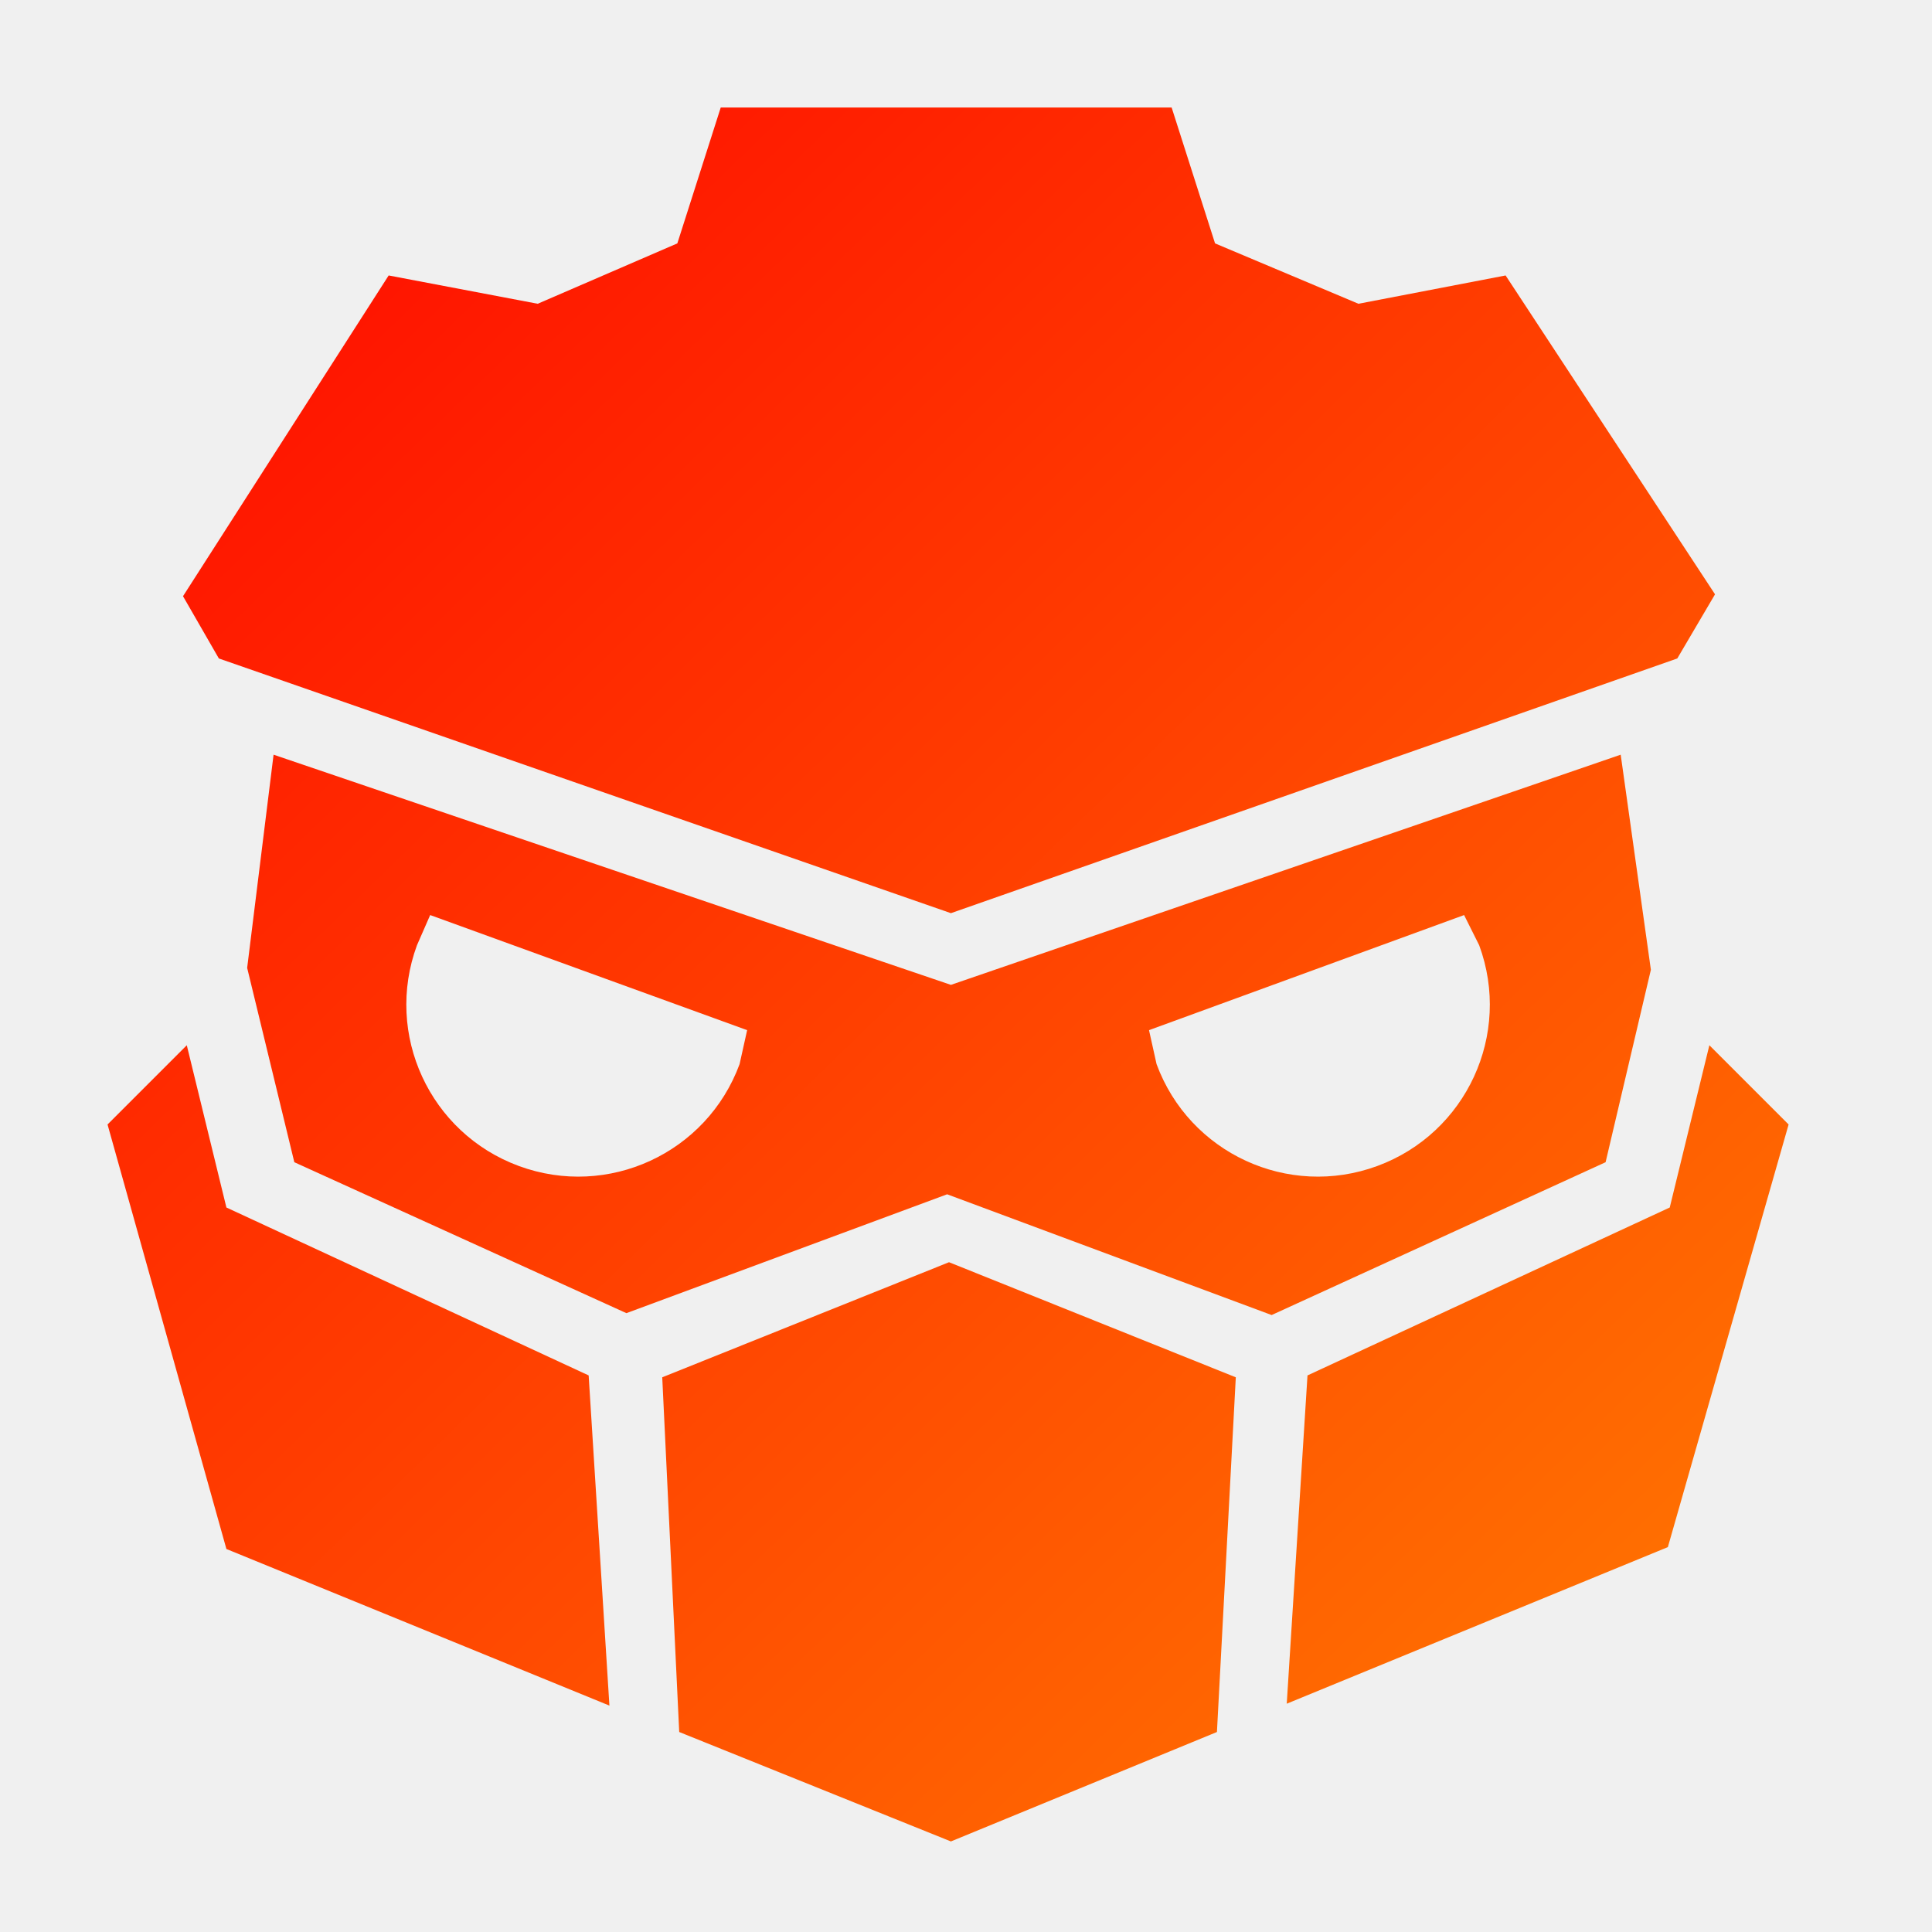
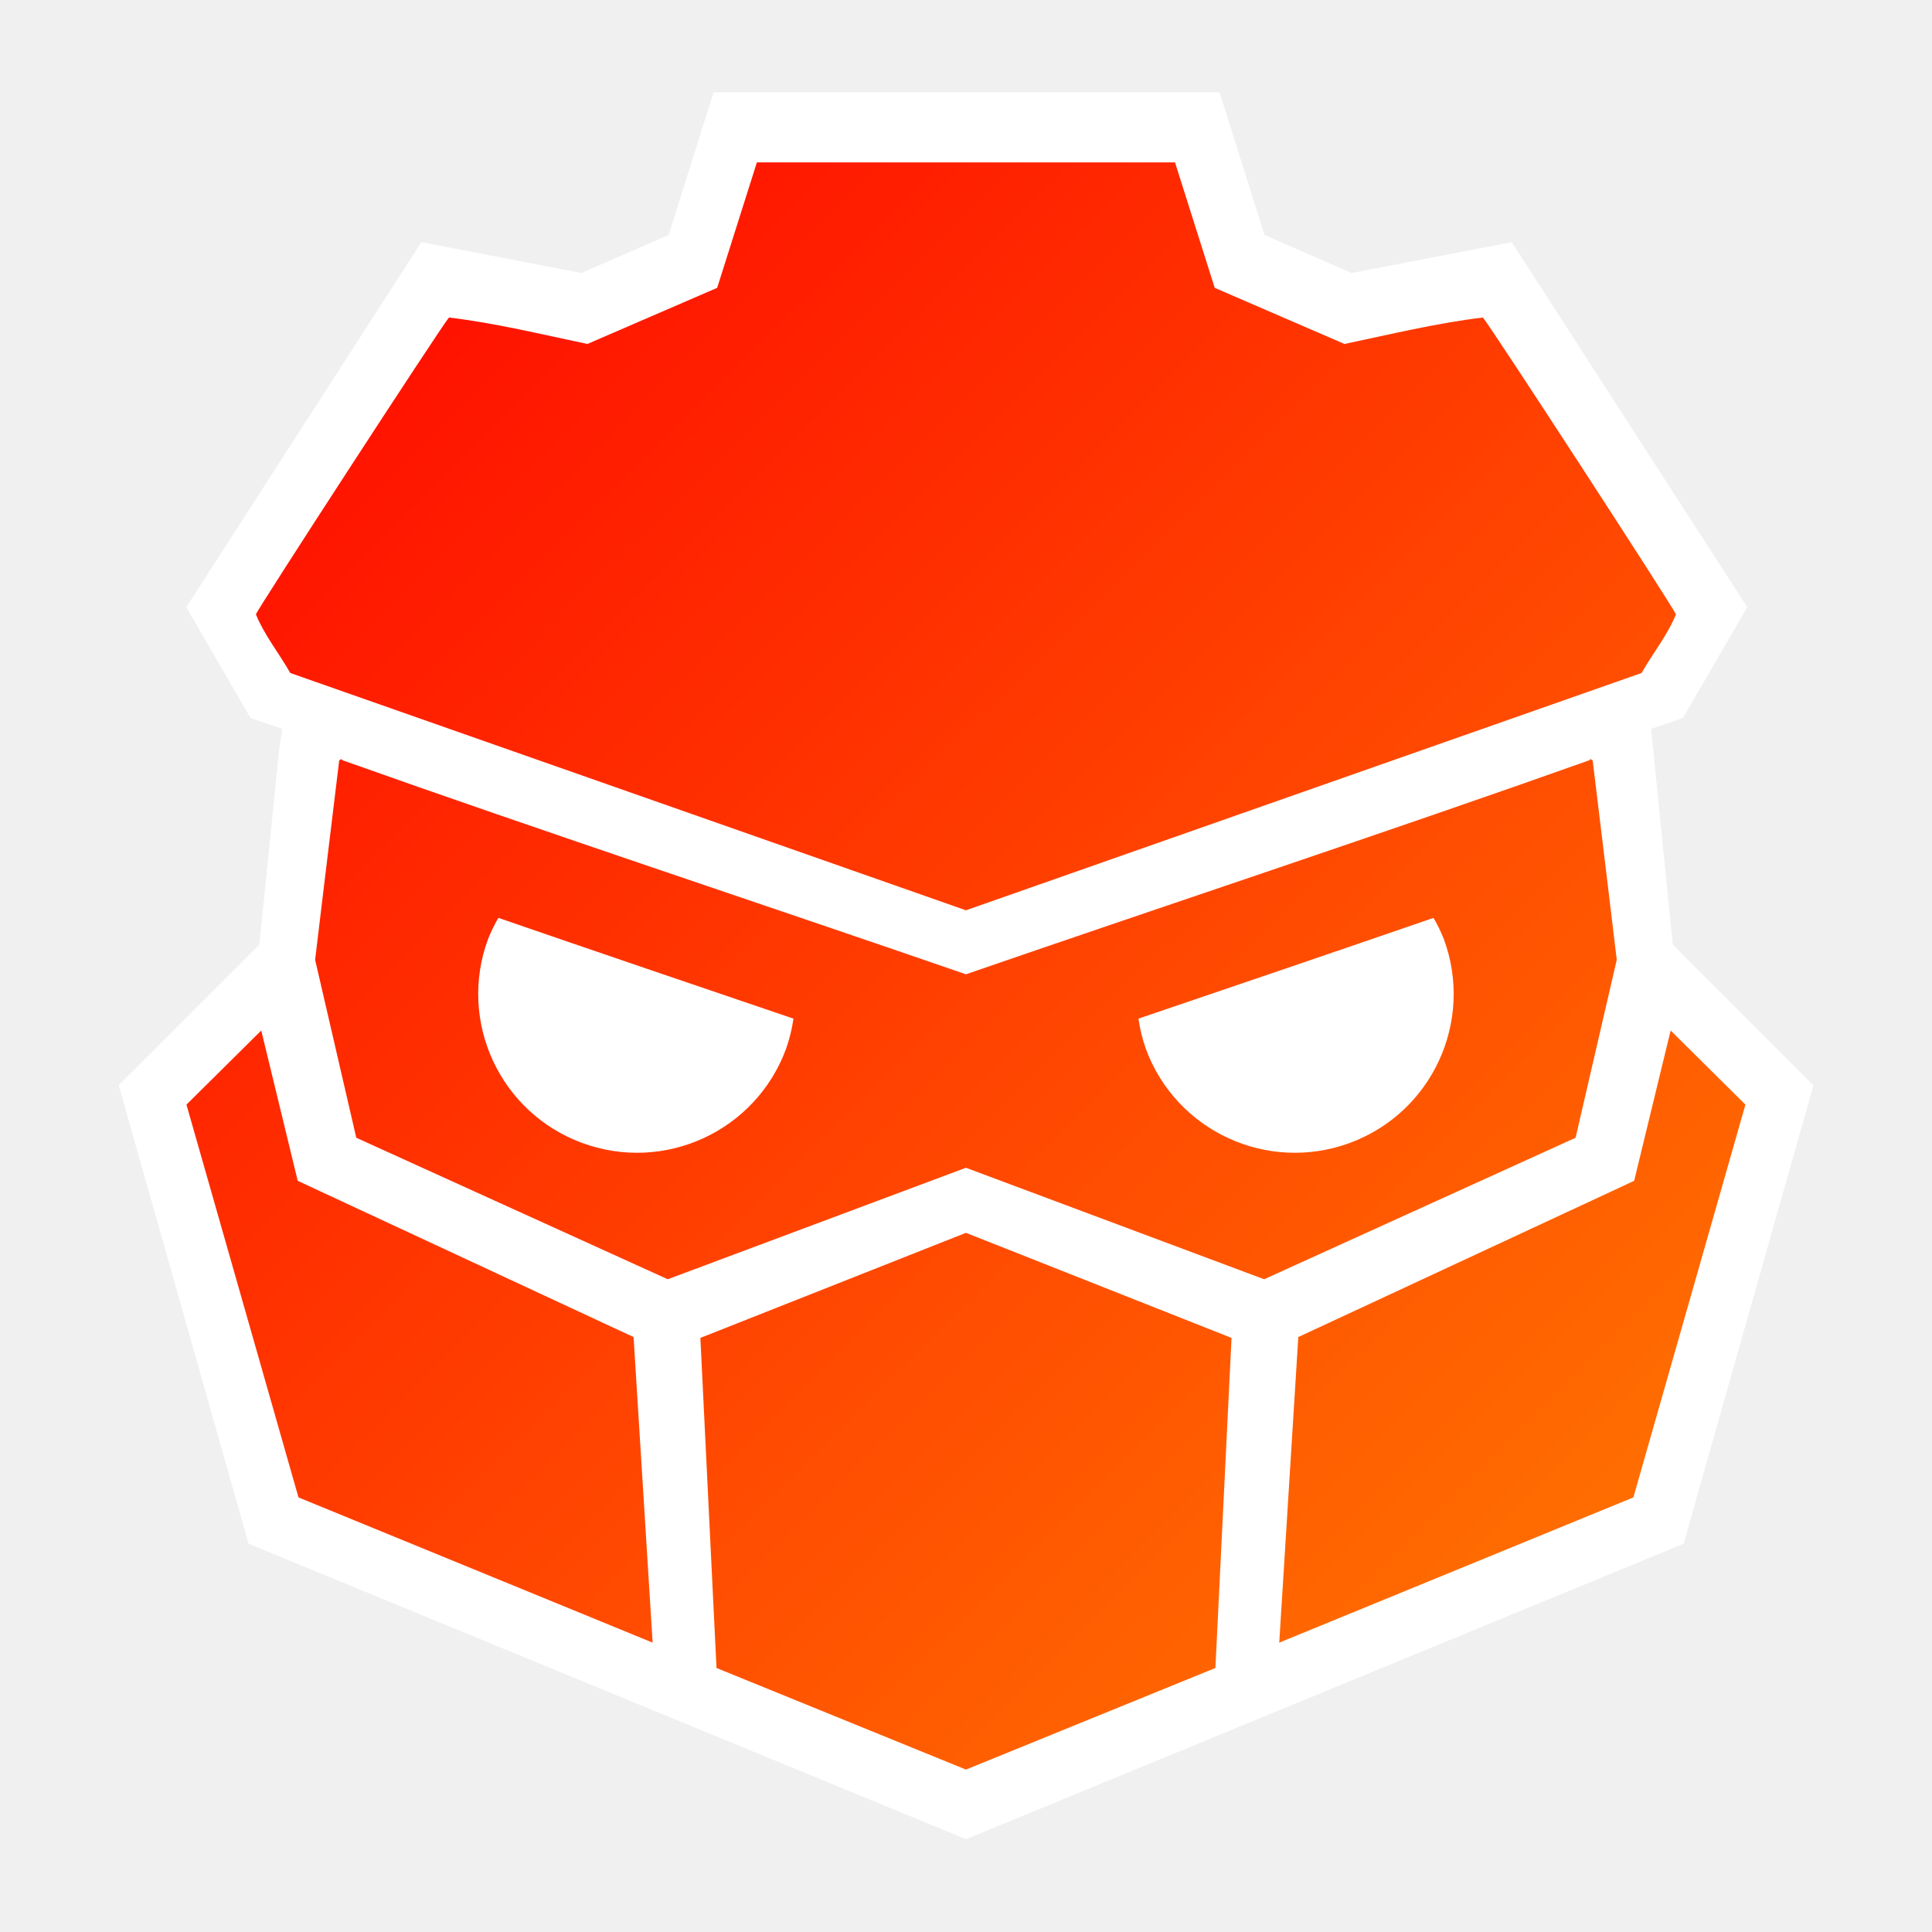
- <svg xmlns="http://www.w3.org/2000/svg" width="1024" height="1024">
+ <svg xmlns="http://www.w3.org/2000/svg" xmlns:xlink="http://www.w3.org/1999/xlink" width="1024" height="1024" viewBox="0 0 270.933 270.933">
  <defs>
-     <linearGradient id="a" x1="180" x2="864" y1="132" y2="836" gradientUnits="userSpaceOnUse">
+     <linearGradient xlink:href="#a" id="b" x1="460.702" x2="521.851" y1="533.831" y2="595.225" gradientTransform="matrix(1.10482 0 0 1.10496 -437.362 -380.895)" gradientUnits="userSpaceOnUse" />
+     <linearGradient id="a">
      <stop offset="0" stop-color="#ff1300" />
      <stop offset="1" stop-color="#ff6e01" />
    </linearGradient>
  </defs>
-   <path fill="url(#a)" d="m382 57-23 72-74 32-79-15L97 316l19 33 388 135 385-135 20-34-111-169-78 15-76-32-23-72zM131 513l25 103 176 80 170-63 172 64 177-81 24-102-16-114-355 122-359-122zm97-28 168 61-4 18a91 91 0 0 1-171-63l7-16zm548 0 8 16a91 91 0 0 1-171 63l-4-18zM99 554l-42 42 63 225 203 83-11-175-192-89zm807 0-21 86-192 89-11 174 202-83 64-224zM503 669l-152 61 9 188 144 58 141-58 10-188z" />
+   <g stroke-width=".28" paint-order="stroke fill markers">
+     <path fill="#fff" d="m 1540.462,105.572 -0.137,0.435 -0.266,0.116 -0.488,-0.094 -0.717,1.113 0.196,0.338 0.097,0.033 -0.01,0.065 -0.06,0.593 -0.429,0.429 0.396,1.398 2.188,0.901 2.188,-0.901 0.396,-1.398 -0.429,-0.429 -0.066,-0.658 0.097,-0.033 0.196,-0.338 -0.718,-1.113 -0.488,0.094 -0.266,-0.116 -0.137,-0.435 z" color="#000" style="-inkscape-stroke:none" transform="translate(-70740.898 -4841.975)scale(45.98683)" />
+     <path fill="url(#b)" d="m 90.071,198.673 -2.273,7.181 c -2.476,1.071 -4.952,2.141 -7.428,3.213 -2.627,-0.553 -5.261,-1.194 -7.923,-1.515 -0.42,0.473 -11.053,16.824 -11.05,16.993 0.49,1.199 1.331,2.231 1.967,3.354 l 38.673,13.583 38.673,-13.583 c 0.636,-1.122 1.478,-2.154 1.967,-3.354 0.002,-0.169 -10.63,-16.52 -11.05,-16.993 -2.662,0.321 -5.296,0.962 -7.923,1.515 -2.476,-1.071 -4.952,-2.142 -7.428,-3.213 l -2.273,-7.181 z m -23.761,34.165 c -0.048,-0.015 -0.144,0.057 -0.148,0.081 -0.466,3.798 -1.376,11.396 -1.376,11.396 l 2.356,10.186 17.827,8.099 17.068,-6.382 17.068,6.382 17.827,-8.099 2.356,-10.186 c 0,0 -0.91,-7.598 -1.376,-11.396 -0.005,-0.032 -0.174,-0.15 -0.174,-0.031 -11.671,4.148 -23.844,8.165 -35.701,12.257 -11.857,-4.092 -24.031,-8.109 -35.701,-12.257 0,-0.03 -0.01,-0.044 -0.026,-0.05 z m 8.966,9.078 c 5.599,1.931 11.244,3.849 16.889,5.767 a 9.089,9.087 0 0 1 -0.427,1.737 9.089,9.087 0 0 1 -11.675,5.376 9.089,9.087 0 0 1 -5.378,-11.671 9.089,9.087 0 0 1 0.59,-1.209 z m 53.524,0 a 9.089,9.087 0 0 1 0.59,1.209 9.089,9.087 0 0 1 -5.378,11.671 9.089,9.087 0 0 1 -11.675,-5.376 9.089,9.087 0 0 1 -0.427,-1.737 c 5.645,-1.918 11.29,-3.836 16.889,-5.767 z m -67.098,6.447 -4.281,4.241 6.413,22.483 20.27,8.312 -1.091,-17.49 -19.223,-8.943 z m 80.671,0 -2.089,8.603 -19.223,8.943 -1.091,17.49 20.27,-8.312 6.413,-22.483 z m -40.336,11.58 -15.2,6.014 0.923,18.893 14.278,5.815 14.278,-5.815 0.923,-18.893 z" style="font-variation-settings:normal;-inkscape-stroke:none" transform="translate(-114.537 -463.985)scale(2.45004)" />
+   </g>
</svg>
